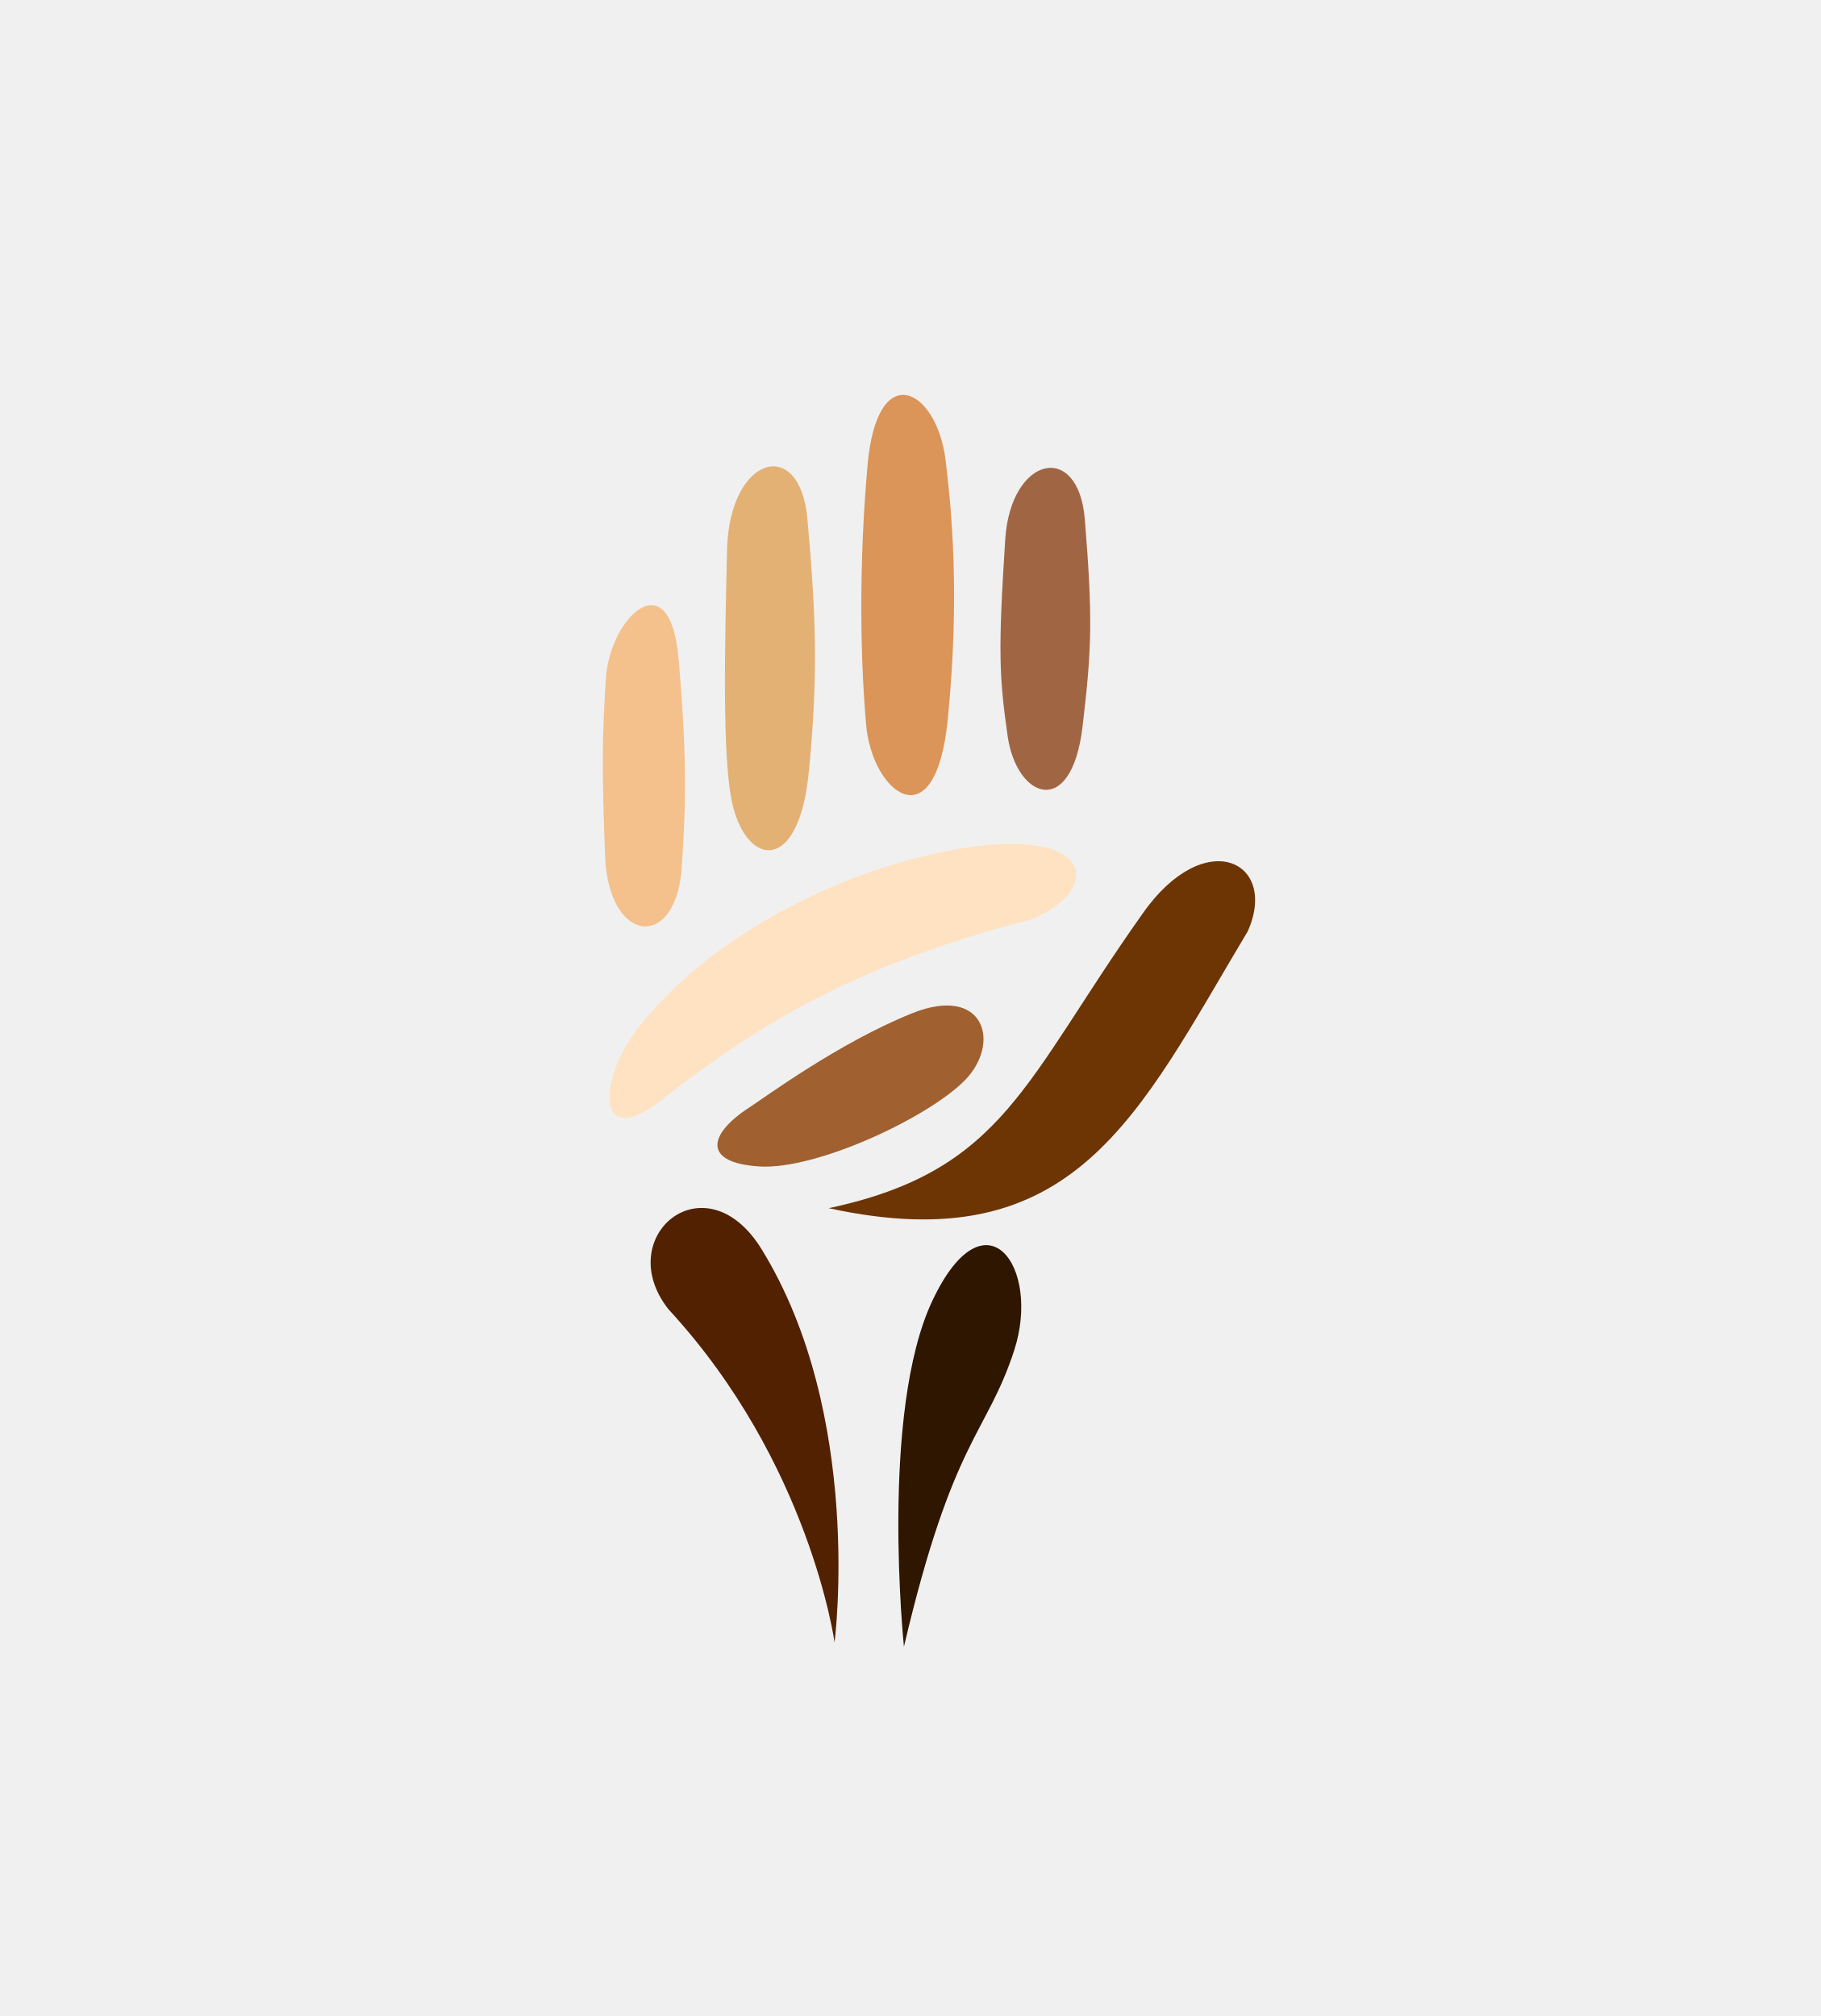
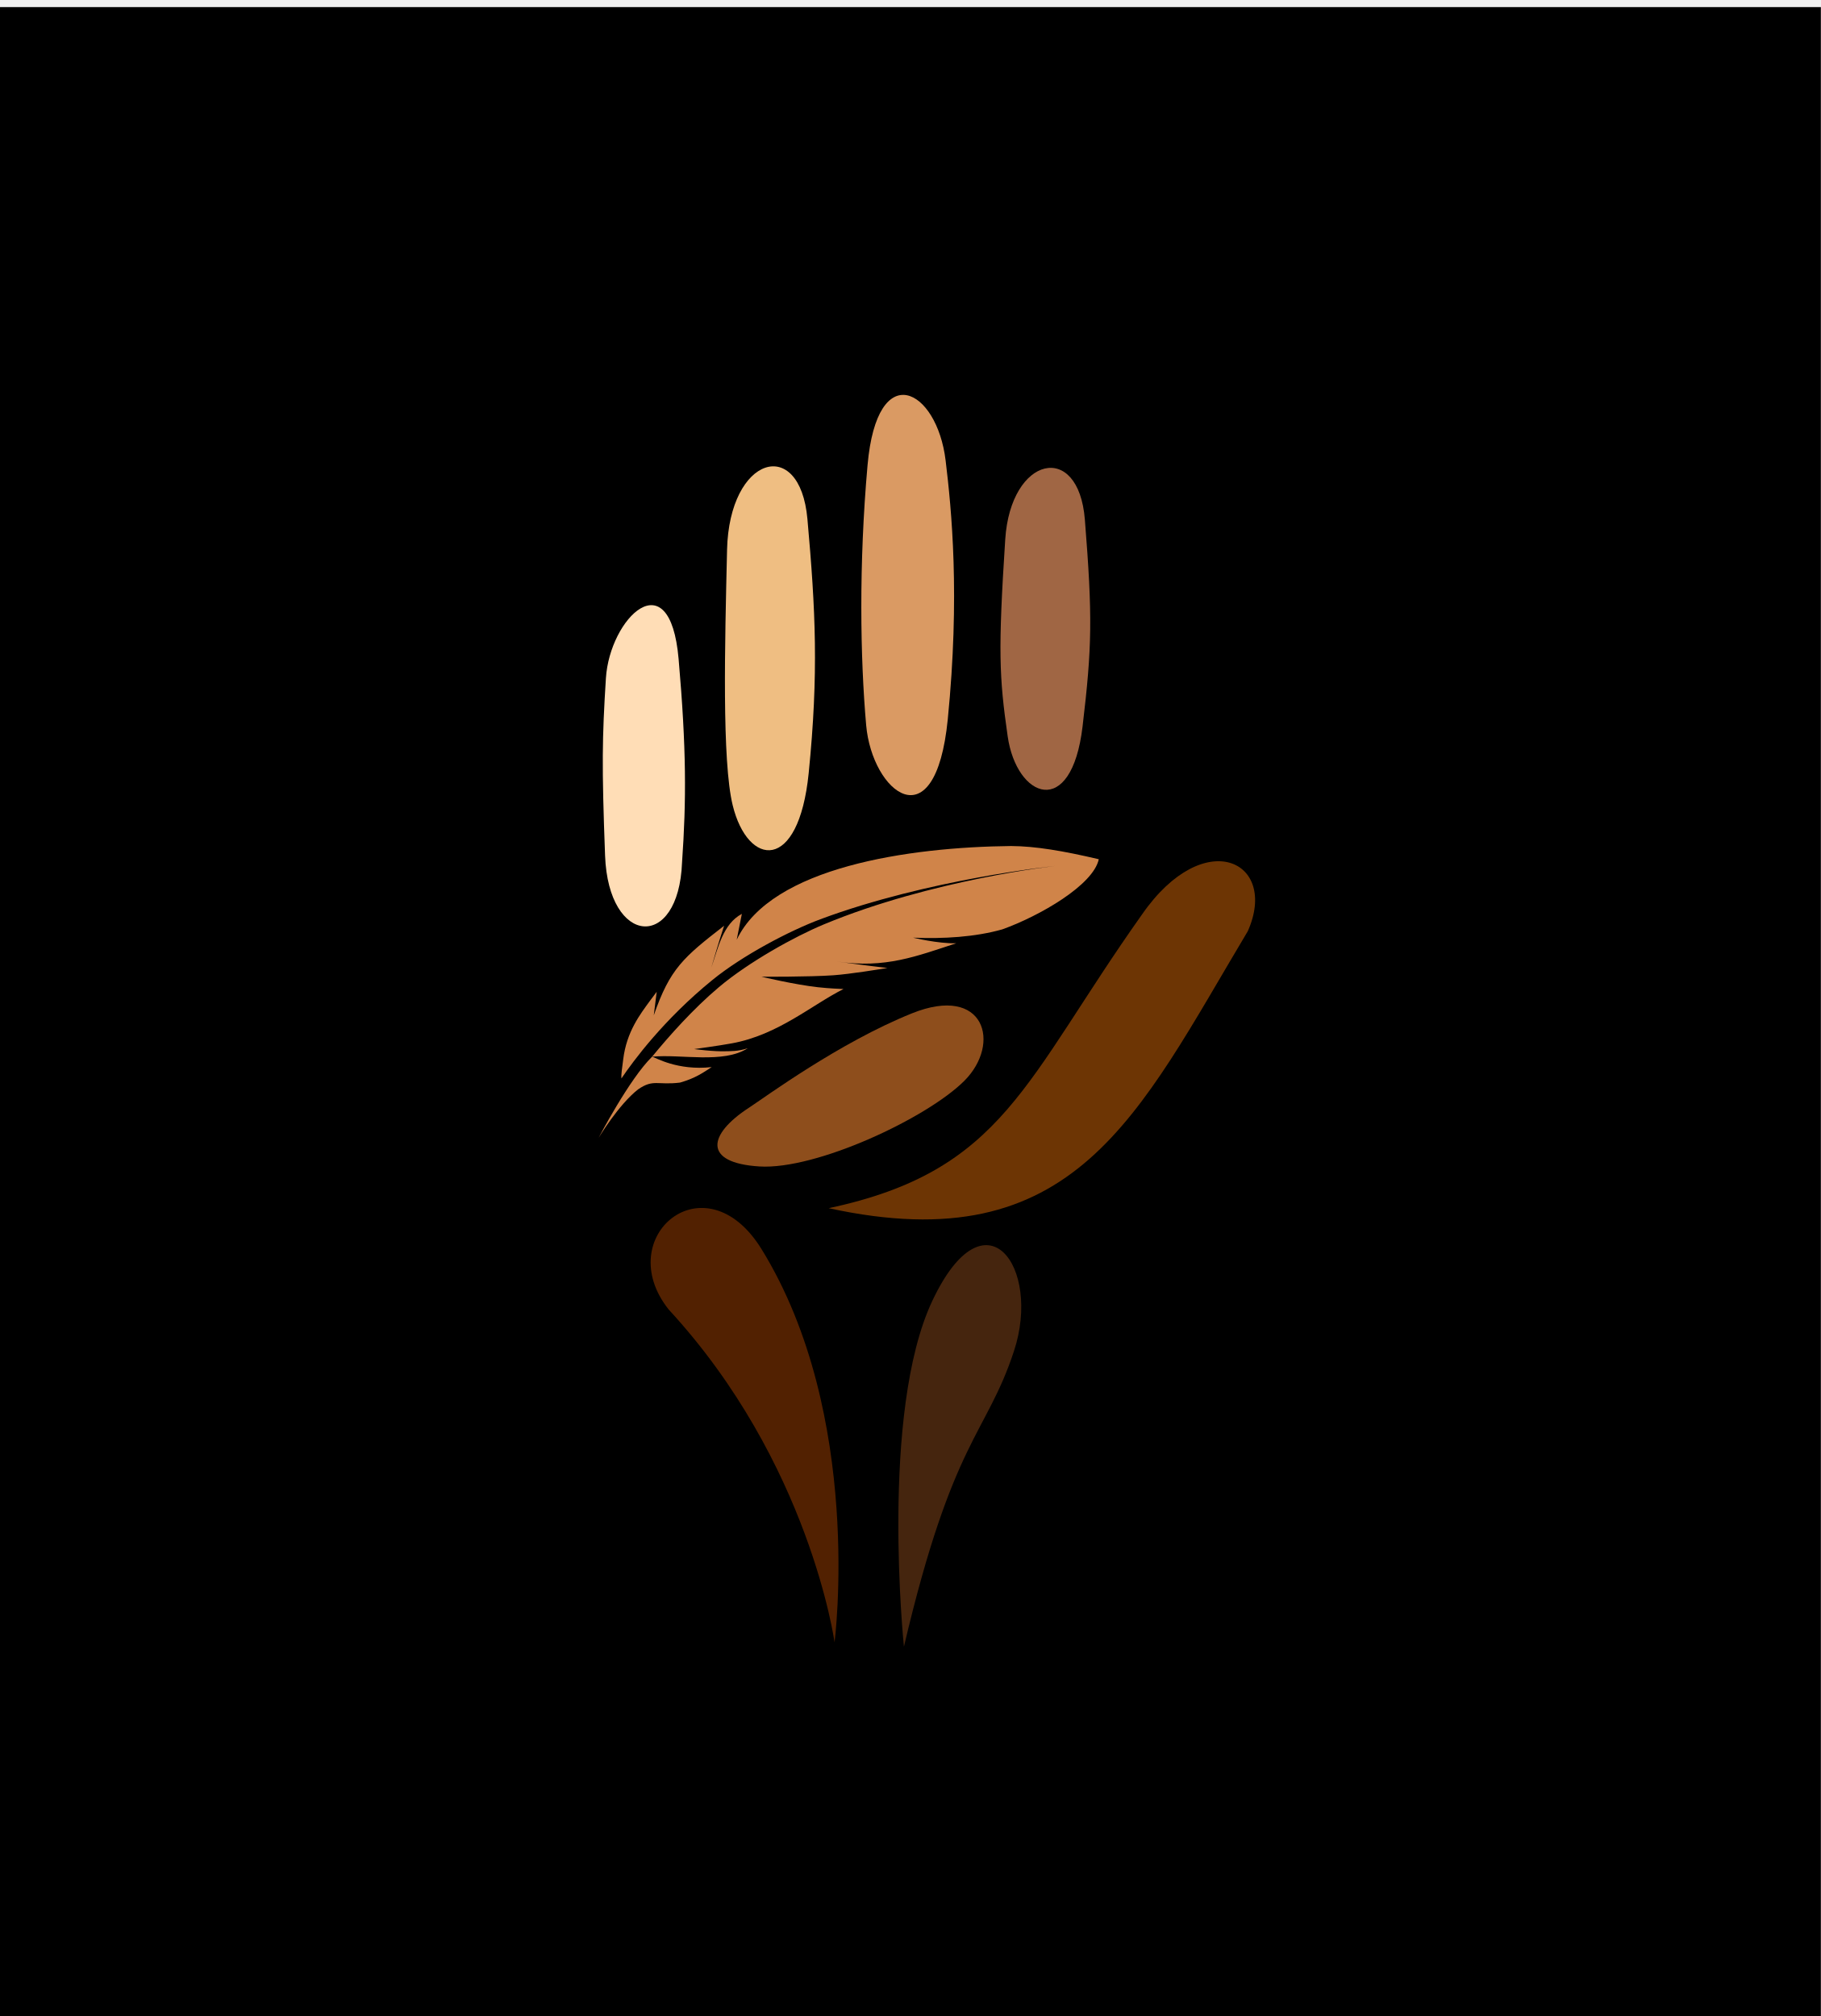
- <svg xmlns="http://www.w3.org/2000/svg" xmlns:xlink="http://www.w3.org/1999/xlink" width="193.756mm" height="214.538mm" viewBox="0 0 193.756 214.538" version="1.1" id="svg8">
+ <svg xmlns="http://www.w3.org/2000/svg" xmlns:xlink="http://www.w3.org/1999/xlink" id="svg8" version="1.1" viewBox="0 0 193.756 214.538" height="214.538mm" width="193.756mm">
  <defs id="defs2">
    <linearGradient id="linearGradient1018">
-       <stop style="stop-color:#fee2c1;stop-opacity:1" offset="0" id="stop1014" />
-       <stop id="stop1032" offset="0.304" style="stop-color:#f4c18c;stop-opacity:1" />
-       <stop style="stop-color:#db9558;stop-opacity:1" offset="0.515" id="stop1054" />
-       <stop id="stop1056" offset="0.678" style="stop-color:#a06644;stop-opacity:1" />
-       <stop style="stop-color:#7b4c2e;stop-opacity:1;" offset="0.781" id="stop1159" />
-       <stop style="stop-color:#2f1600;stop-opacity:1" offset="1" id="stop1016" />
+       <stop id="stop1014" offset="0" style="stop-color:#fee2c1;stop-opacity:1" />
+       <stop style="stop-color:#f4c18c;stop-opacity:1" offset="0.304" id="stop1032" />
+       <stop id="stop1054" offset="0.515" style="stop-color:#db9558;stop-opacity:1" />
+       <stop style="stop-color:#a06644;stop-opacity:1" offset="0.678" id="stop1056" />
+       <stop id="stop1159" offset="0.781" style="stop-color:#7b4c2e;stop-opacity:1;" />
+       <stop id="stop1016" offset="1" style="stop-color:#2f1600;stop-opacity:1" />
    </linearGradient>
-     <clipPath clipPathUnits="userSpaceOnUse" id="clipPath1222">
-       <path id="path1224" style="display:inline;fill:#ffffff;fill-opacity:1;stroke:none;stroke-width:0.265px;stroke-linecap:butt;stroke-linejoin:miter;stroke-opacity:1" d="m -168.171,89.069 c -17.674,10.895 -41.835,7.764 -41.835,7.764 0,0 4.784,-0.658 11.603,-3.193 6.819,-2.535 15.675,-6.949 23.817,-14.46 7.715,-6.134 16.166,3.878 6.414,9.889 z m -42.297,15.147 c 22.183,5.212 22.519,8.774 31.473,11.714 8.954,2.94 17.239,-3.074 5.345,-8.686 -11.893,-5.613 -36.818,-3.028 -36.818,-3.028 z m 57.34,-16.513 c -2.835,-4.347 -5.859,-4.914 -6.237,1.134 -0.378,6.048 5.143,17.835 9.112,21.804 3.969,3.969 10.3,2.173 7.182,-5.575 -3.118,-7.749 -8.902,-15.593 -10.057,-17.362 z m -10.678,8.504 c 3.979,18.683 13.576,20.813 31.278,33.356 9.526,6.618 5.67,14.552 -1.795,11.245 -19.592,-11.71 -35.207,-18.369 -29.482,-44.601 z m 18.748,-20.6 c -5.369,-3.961 -13.229,-4.252 -6.615,3.591 8.031,10.461 13.337,19.665 18.011,36.286 1.606,8.599 10.016,11.339 8.41,-3.307 -1.789,-13.762 -9.522,-28.837 -19.806,-36.569 z m 52.432,39.388 c -11.876,-0.77 -14.619,-0.649 -20.953,0.258 -6.617,0.947 -8.916,6.788 1.034,7.97 8.512,1.011 11.637,1.072 22.019,0.245 8.411,-0.67 6.769,-7.898 -2.1,-8.473 z m 7.898,-14.651 c -10.592,-0.939 -20.496,-0.779 -27.668,-0.149 -7.172,0.63 -12.623,7.366 0.6,8.683 13.224,1.317 22.326,0.405 27.561,-0.227 7.657,-0.924 11.014,-7.286 -0.493,-8.307 z m -9.019,-14.95 c -10.022,-0.234 -22.463,-0.553 -27.187,0.601 -6.56,1.604 -7.216,7.016 3.426,8.085 10.641,1.069 17.305,0.735 27.041,-0.134 8.914,-0.795 6.742,-8.319 -3.28,-8.553 z M -126.293,72.414 c -9.631,0.359 -10.186,7.834 -0.708,8.191 6.591,0.46 12.079,0.47 21.648,-0.367 10.642,-0.93 4.342,-7.335 -2.059,-7.736 -6.401,-0.4 -9.25,-0.448 -18.881,-0.088 z" />
+     <clipPath id="clipPath1222" clipPathUnits="userSpaceOnUse">
+       <path d="m -168.171,89.069 c -17.674,10.895 -41.835,7.764 -41.835,7.764 0,0 4.784,-0.658 11.603,-3.193 6.819,-2.535 15.675,-6.949 23.817,-14.46 7.715,-6.134 16.166,3.878 6.414,9.889 z m -42.297,15.147 c 22.183,5.212 22.519,8.774 31.473,11.714 8.954,2.94 17.239,-3.074 5.345,-8.686 -11.893,-5.613 -36.818,-3.028 -36.818,-3.028 z m 57.34,-16.513 c -2.835,-4.347 -5.859,-4.914 -6.237,1.134 -0.378,6.048 5.143,17.835 9.112,21.804 3.969,3.969 10.3,2.173 7.182,-5.575 -3.118,-7.749 -8.902,-15.593 -10.057,-17.362 z m -10.678,8.504 c 3.979,18.683 13.576,20.813 31.278,33.356 9.526,6.618 5.67,14.552 -1.795,11.245 -19.592,-11.71 -35.207,-18.369 -29.482,-44.601 z m 18.748,-20.6 c -5.369,-3.961 -13.229,-4.252 -6.615,3.591 8.031,10.461 13.337,19.665 18.011,36.286 1.606,8.599 10.016,11.339 8.41,-3.307 -1.789,-13.762 -9.522,-28.837 -19.806,-36.569 z m 52.432,39.388 c -11.876,-0.77 -14.619,-0.649 -20.953,0.258 -6.617,0.947 -8.916,6.788 1.034,7.97 8.512,1.011 11.637,1.072 22.019,0.245 8.411,-0.67 6.769,-7.898 -2.1,-8.473 z m 7.898,-14.651 c -10.592,-0.939 -20.496,-0.779 -27.668,-0.149 -7.172,0.63 -12.623,7.366 0.6,8.683 13.224,1.317 22.326,0.405 27.561,-0.227 7.657,-0.924 11.014,-7.286 -0.493,-8.307 z m -9.019,-14.95 c -10.022,-0.234 -22.463,-0.553 -27.187,0.601 -6.56,1.604 -7.216,7.016 3.426,8.085 10.641,1.069 17.305,0.735 27.041,-0.134 8.914,-0.795 6.742,-8.319 -3.28,-8.553 z M -126.293,72.414 c -9.631,0.359 -10.186,7.834 -0.708,8.191 6.591,0.46 12.079,0.47 21.648,-0.367 10.642,-0.93 4.342,-7.335 -2.059,-7.736 -6.401,-0.4 -9.25,-0.448 -18.881,-0.088 z" style="display:inline;fill:#ffffff;fill-opacity:1;stroke:none;stroke-width:0.265px;stroke-linecap:butt;stroke-linejoin:miter;stroke-opacity:1" id="path1224" />
    </clipPath>
-     <linearGradient xlink:href="#linearGradient1018" id="linearGradient1020" x1="140.372" y1="208.846" x2="71.892" y2="77.127" gradientUnits="userSpaceOnUse" />
+     <linearGradient gradientUnits="userSpaceOnUse" y2="77.127" x2="71.892" y1="208.846" x1="140.372" id="linearGradient1020" xlink:href="#linearGradient1018" />
  </defs>
-   <g id="layer2" style="display:none" transform="translate(-7.559524,-34.83736)">
-     <rect style="opacity:1;fill:#000000;fill-opacity:1;stroke:none;stroke-width:0.6;stroke-linejoin:bevel;stroke-miterlimit:4;stroke-dasharray:none;stroke-opacity:1;paint-order:markers fill stroke" id="rect905" width="194.512" height="213.782" x="6.804" y="35.593" />
+   <g transform="translate(-7.559524,-34.83736)" style="display:inline" id="layer2">
+     <rect y="35.593" x="6.804" height="213.782" width="194.512" id="rect905" style="opacity:1;fill:#000000;fill-opacity:1;stroke:none;stroke-width:0.6;stroke-linejoin:bevel;stroke-miterlimit:4;stroke-dasharray:none;stroke-opacity:1;paint-order:markers fill stroke" />
  </g>
-   <g transform="translate(-7.559524,-34.83736)" style="display:none" id="g1163">
-     <rect y="35.593" x="6.804" height="213.782" width="194.512" id="rect1161" style="opacity:1;fill:#ffffff;fill-opacity:1;stroke:none;stroke-width:0.6;stroke-linejoin:bevel;stroke-miterlimit:4;stroke-dasharray:none;stroke-opacity:1;paint-order:markers fill stroke" />
+   <g id="g1163" style="display:none" transform="translate(-7.559524,-34.83736)">
+     <rect style="opacity:1;fill:#ffffff;fill-opacity:1;stroke:none;stroke-width:0.6;stroke-linejoin:bevel;stroke-miterlimit:4;stroke-dasharray:none;stroke-opacity:1;paint-order:markers fill stroke" id="rect1161" width="194.512" height="213.782" x="6.804" y="35.593" />
  </g>
-   <g id="layer1" style="display:none" transform="translate(-7.559524,-34.83736)">
-     <path style="fill:#000000;fill-opacity:1;stroke:none;stroke-width:0.263px;stroke-linecap:butt;stroke-linejoin:miter;stroke-opacity:1" d="m 71.945,125.897 c 0.359,9.631 7.834,10.186 8.191,0.708 0.46,-6.591 0.47,-12.079 -0.367,-21.648 -0.93,-10.642 -7.335,-4.342 -7.736,2.059 -0.4,6.401 -0.448,9.25 -0.088,18.881 z" id="path873" />
-     <path style="fill:#000000;fill-opacity:1;stroke:none;stroke-width:0.276px;stroke-linecap:butt;stroke-linejoin:miter;stroke-opacity:1" d="m 84.925,93.352 c -0.234,10.022 -0.553,22.463 0.601,27.187 1.604,6.56 7.016,7.216 8.085,-3.426 1.069,-10.641 0.735,-17.305 -0.134,-27.041 -0.795,-8.914 -8.319,-6.742 -8.553,3.28 z" id="path890" />
-     <path style="fill:#000000;fill-opacity:1;stroke:none;stroke-width:0.27px;stroke-linecap:butt;stroke-linejoin:miter;stroke-opacity:1" d="m 99.875,84.333 c -0.939,10.592 -0.779,20.496 -0.149,27.668 0.63,7.172 7.366,12.623 8.683,-0.6 1.317,-13.224 0.405,-22.326 -0.227,-27.561 -0.924,-7.657 -7.286,-11.014 -8.307,0.493 z" id="path892" />
-     <path style="fill:#000000;fill-opacity:1;stroke:none;stroke-width:0.27px;stroke-linecap:butt;stroke-linejoin:miter;stroke-opacity:1" d="m 114.526,92.231 c -0.77,11.876 -0.649,14.619 0.258,20.953 0.947,6.617 6.788,8.916 7.97,-1.034 1.011,-8.512 1.072,-11.637 0.245,-22.019 -0.67,-8.411 -7.898,-6.769 -8.473,2.1 z" id="path894" />
-     <path style="fill:#000000;fill-opacity:1;stroke:none;stroke-width:0.265px;stroke-linecap:butt;stroke-linejoin:miter;stroke-opacity:1" d="m 75.139,144.662 c -3.961,5.369 -4.252,13.229 3.591,6.615 10.461,-8.031 19.665,-13.337 36.286,-18.011 8.599,-1.606 11.339,-10.016 -3.307,-8.41 -13.762,1.789 -28.837,9.522 -36.569,19.806 z" id="path825" />
-     <path style="fill:#000000;fill-opacity:1;stroke:none;stroke-width:0.265px;stroke-linecap:butt;stroke-linejoin:miter;stroke-opacity:1" d="m 95.738,163.41 c 18.683,-3.979 20.813,-13.576 33.356,-31.278 6.618,-9.526 14.552,-5.67 11.245,1.795 -11.71,19.592 -18.369,35.207 -44.601,29.482 z" id="path827" />
-     <path style="fill:#000000;fill-opacity:1;stroke:none;stroke-width:0.265px;stroke-linecap:butt;stroke-linejoin:miter;stroke-opacity:1" d="m 87.234,152.732 c -4.347,2.835 -4.914,5.859 1.134,6.237 6.048,0.378 17.835,-5.143 21.804,-9.112 3.969,-3.969 2.173,-10.3 -5.575,-7.182 -7.749,3.118 -15.593,8.902 -17.362,10.057 z" id="path829" />
-     <path style="fill:#000000;fill-opacity:1;stroke:none;stroke-width:0.265px;stroke-linecap:butt;stroke-linejoin:miter;stroke-opacity:1" d="m 103.746,210.073 c 5.212,-22.183 8.774,-22.519 11.714,-31.473 2.94,-8.954 -3.074,-17.239 -8.686,-5.345 -5.613,11.893 -3.028,36.818 -3.028,36.818 z" id="path831" />
-     <path style="fill:#000000;fill-opacity:1;stroke:none;stroke-width:0.265px;stroke-linecap:butt;stroke-linejoin:miter;stroke-opacity:1" d="m 88.6,167.775 c 10.895,17.674 7.764,41.835 7.764,41.835 0,0 -0.658,-4.784 -3.193,-11.603 -2.535,-6.819 -6.949,-15.675 -14.46,-23.817 -6.134,-7.715 3.878,-16.166 9.889,-6.414 z" id="path833" />
+   <g transform="translate(-7.559524,-34.83736)" style="display:none" id="layer1">
+     <path id="path873" d="m 71.945,125.897 c 0.359,9.631 7.834,10.186 8.191,0.708 0.46,-6.591 0.47,-12.079 -0.367,-21.648 -0.93,-10.642 -7.335,-4.342 -7.736,2.059 -0.4,6.401 -0.448,9.25 -0.088,18.881 z" style="fill:#000000;fill-opacity:1;stroke:none;stroke-width:0.263px;stroke-linecap:butt;stroke-linejoin:miter;stroke-opacity:1" />
+     <path id="path890" d="m 84.925,93.352 c -0.234,10.022 -0.553,22.463 0.601,27.187 1.604,6.56 7.016,7.216 8.085,-3.426 1.069,-10.641 0.735,-17.305 -0.134,-27.041 -0.795,-8.914 -8.319,-6.742 -8.553,3.28 z" style="fill:#000000;fill-opacity:1;stroke:none;stroke-width:0.276px;stroke-linecap:butt;stroke-linejoin:miter;stroke-opacity:1" />
+     <path id="path892" d="m 99.875,84.333 c -0.939,10.592 -0.779,20.496 -0.149,27.668 0.63,7.172 7.366,12.623 8.683,-0.6 1.317,-13.224 0.405,-22.326 -0.227,-27.561 -0.924,-7.657 -7.286,-11.014 -8.307,0.493 z" style="fill:#000000;fill-opacity:1;stroke:none;stroke-width:0.27px;stroke-linecap:butt;stroke-linejoin:miter;stroke-opacity:1" />
+     <path id="path894" d="m 114.526,92.231 c -0.77,11.876 -0.649,14.619 0.258,20.953 0.947,6.617 6.788,8.916 7.97,-1.034 1.011,-8.512 1.072,-11.637 0.245,-22.019 -0.67,-8.411 -7.898,-6.769 -8.473,2.1 z" style="fill:#000000;fill-opacity:1;stroke:none;stroke-width:0.27px;stroke-linecap:butt;stroke-linejoin:miter;stroke-opacity:1" />
+     <path id="path825" d="m 75.139,144.662 c -3.961,5.369 -4.252,13.229 3.591,6.615 10.461,-8.031 19.665,-13.337 36.286,-18.011 8.599,-1.606 11.339,-10.016 -3.307,-8.41 -13.762,1.789 -28.837,9.522 -36.569,19.806 z" style="fill:#000000;fill-opacity:1;stroke:none;stroke-width:0.265px;stroke-linecap:butt;stroke-linejoin:miter;stroke-opacity:1" />
+     <path id="path827" d="m 95.738,163.41 c 18.683,-3.979 20.813,-13.576 33.356,-31.278 6.618,-9.526 14.552,-5.67 11.245,1.795 -11.71,19.592 -18.369,35.207 -44.601,29.482 z" style="fill:#000000;fill-opacity:1;stroke:none;stroke-width:0.265px;stroke-linecap:butt;stroke-linejoin:miter;stroke-opacity:1" />
+     <path id="path829" d="m 87.234,152.732 c -4.347,2.835 -4.914,5.859 1.134,6.237 6.048,0.378 17.835,-5.143 21.804,-9.112 3.969,-3.969 2.173,-10.3 -5.575,-7.182 -7.749,3.118 -15.593,8.902 -17.362,10.057 z" style="fill:#000000;fill-opacity:1;stroke:none;stroke-width:0.265px;stroke-linecap:butt;stroke-linejoin:miter;stroke-opacity:1" />
+     <path id="path831" d="m 103.746,210.073 c 5.212,-22.183 8.774,-22.519 11.714,-31.473 2.94,-8.954 -3.074,-17.239 -8.686,-5.345 -5.613,11.893 -3.028,36.818 -3.028,36.818 z" style="fill:#000000;fill-opacity:1;stroke:none;stroke-width:0.265px;stroke-linecap:butt;stroke-linejoin:miter;stroke-opacity:1" />
+     <path id="path833" d="m 88.6,167.775 c 10.895,17.674 7.764,41.835 7.764,41.835 0,0 -0.658,-4.784 -3.193,-11.603 -2.535,-6.819 -6.949,-15.675 -14.46,-23.817 -6.134,-7.715 3.878,-16.166 9.889,-6.414 z" style="fill:#000000;fill-opacity:1;stroke:none;stroke-width:0.265px;stroke-linecap:butt;stroke-linejoin:miter;stroke-opacity:1" />
  </g>
-   <g style="display:none" id="g880" transform="translate(-7.559524,-34.83736)">
-     <path id="path878" style="fill:#ffffff;fill-opacity:1;stroke:none;stroke-width:0.265px;stroke-linecap:butt;stroke-linejoin:miter;stroke-opacity:1" d="m 88.6,167.775 c 10.895,17.674 7.764,41.835 7.764,41.835 0,0 -0.658,-4.784 -3.193,-11.603 -2.535,-6.819 -6.949,-15.675 -14.46,-23.817 -6.134,-7.715 3.878,-16.166 9.889,-6.414 z m 15.147,42.297 c 5.212,-22.183 8.774,-22.519 11.714,-31.473 2.94,-8.954 -3.074,-17.239 -8.686,-5.345 -5.613,11.893 -3.028,36.818 -3.028,36.818 z m -16.513,-57.34 c -4.347,2.835 -4.914,5.859 1.134,6.237 6.048,0.378 17.835,-5.143 21.804,-9.112 3.969,-3.969 2.173,-10.3 -5.575,-7.182 -7.749,3.118 -15.593,8.902 -17.362,10.057 z m 8.504,10.678 c 18.683,-3.979 20.813,-13.576 33.356,-31.278 6.618,-9.526 14.552,-5.67 11.245,1.795 -11.71,19.592 -18.369,35.207 -44.601,29.482 z M 75.139,144.662 c -3.961,5.369 -4.252,13.229 3.591,6.615 10.461,-8.031 19.665,-13.337 36.286,-18.011 8.599,-1.606 11.339,-10.016 -3.307,-8.41 -13.762,1.789 -28.837,9.522 -36.569,19.806 z M 114.526,92.231 c -0.77,11.876 -0.649,14.619 0.258,20.953 0.947,6.617 6.788,8.916 7.97,-1.034 1.011,-8.512 1.072,-11.637 0.245,-22.019 -0.67,-8.411 -7.898,-6.769 -8.473,2.1 z M 99.875,84.333 c -0.939,10.592 -0.779,20.496 -0.149,27.668 0.63,7.172 7.366,12.623 8.683,-0.6 1.317,-13.224 0.405,-22.326 -0.227,-27.561 -0.924,-7.657 -7.286,-11.014 -8.307,0.493 z m -14.95,9.019 c -0.234,10.022 -0.553,22.463 0.601,27.187 1.604,6.56 7.016,7.216 8.085,-3.426 1.069,-10.641 0.735,-17.305 -0.134,-27.041 -0.795,-8.914 -8.319,-6.742 -8.553,3.28 z M 71.945,125.897 c 0.359,9.631 7.834,10.186 8.191,0.708 0.46,-6.591 0.47,-12.079 -0.367,-21.648 -0.93,-10.642 -7.335,-4.342 -7.736,2.059 -0.4,6.401 -0.448,9.25 -0.088,18.881 z" />
+   <g transform="translate(-7.559524,-34.83736)" id="g880" style="display:none">
+     <path d="m 88.6,167.775 c 10.895,17.674 7.764,41.835 7.764,41.835 0,0 -0.658,-4.784 -3.193,-11.603 -2.535,-6.819 -6.949,-15.675 -14.46,-23.817 -6.134,-7.715 3.878,-16.166 9.889,-6.414 z m 15.147,42.297 c 5.212,-22.183 8.774,-22.519 11.714,-31.473 2.94,-8.954 -3.074,-17.239 -8.686,-5.345 -5.613,11.893 -3.028,36.818 -3.028,36.818 z m -16.513,-57.34 c -4.347,2.835 -4.914,5.859 1.134,6.237 6.048,0.378 17.835,-5.143 21.804,-9.112 3.969,-3.969 2.173,-10.3 -5.575,-7.182 -7.749,3.118 -15.593,8.902 -17.362,10.057 z m 8.504,10.678 c 18.683,-3.979 20.813,-13.576 33.356,-31.278 6.618,-9.526 14.552,-5.67 11.245,1.795 -11.71,19.592 -18.369,35.207 -44.601,29.482 z M 75.139,144.662 c -3.961,5.369 -4.252,13.229 3.591,6.615 10.461,-8.031 19.665,-13.337 36.286,-18.011 8.599,-1.606 11.339,-10.016 -3.307,-8.41 -13.762,1.789 -28.837,9.522 -36.569,19.806 z M 114.526,92.231 c -0.77,11.876 -0.649,14.619 0.258,20.953 0.947,6.617 6.788,8.916 7.97,-1.034 1.011,-8.512 1.072,-11.637 0.245,-22.019 -0.67,-8.411 -7.898,-6.769 -8.473,2.1 z M 99.875,84.333 c -0.939,10.592 -0.779,20.496 -0.149,27.668 0.63,7.172 7.366,12.623 8.683,-0.6 1.317,-13.224 0.405,-22.326 -0.227,-27.561 -0.924,-7.657 -7.286,-11.014 -8.307,0.493 z m -14.95,9.019 c -0.234,10.022 -0.553,22.463 0.601,27.187 1.604,6.56 7.016,7.216 8.085,-3.426 1.069,-10.641 0.735,-17.305 -0.134,-27.041 -0.795,-8.914 -8.319,-6.742 -8.553,3.28 z M 71.945,125.897 c 0.359,9.631 7.834,10.186 8.191,0.708 0.46,-6.591 0.47,-12.079 -0.367,-21.648 -0.93,-10.642 -7.335,-4.342 -7.736,2.059 -0.4,6.401 -0.448,9.25 -0.088,18.881 z" style="fill:#ffffff;fill-opacity:1;stroke:none;stroke-width:0.265px;stroke-linecap:butt;stroke-linejoin:miter;stroke-opacity:1" id="path878" />
  </g>
-   <g id="g1098" style="display:inline" transform="translate(-7.559524,-34.83736)">
-     <path style="fill:#f4c18c;fill-opacity:1;stroke:none;stroke-width:0.263px;stroke-linecap:butt;stroke-linejoin:miter;stroke-opacity:1" d="m 71.945,125.897 c 0.359,9.631 7.834,10.186 8.191,0.708 0.46,-6.591 0.47,-12.079 -0.367,-21.648 -0.93,-10.642 -7.335,-4.342 -7.736,2.059 -0.4,6.401 -0.448,9.25 -0.088,18.881 z" id="path1080" />
-     <path style="fill:#e4b174;fill-opacity:1;stroke:none;stroke-width:0.276px;stroke-linecap:butt;stroke-linejoin:miter;stroke-opacity:1" d="m 84.925,93.352 c -0.234,10.022 -0.553,22.463 0.601,27.187 1.604,6.56 7.016,7.216 8.085,-3.426 1.069,-10.641 0.735,-17.305 -0.134,-27.041 -0.795,-8.914 -8.319,-6.742 -8.553,3.28 z" id="path1082" />
-     <path style="fill:#db9558;fill-opacity:1;stroke:none;stroke-width:0.27px;stroke-linecap:butt;stroke-linejoin:miter;stroke-opacity:1" d="m 99.875,84.333 c -0.939,10.592 -0.779,20.496 -0.149,27.668 0.63,7.172 7.366,12.623 8.683,-0.6 1.317,-13.224 0.405,-22.326 -0.227,-27.561 -0.924,-7.657 -7.286,-11.014 -8.307,0.493 z" id="path1084" />
-     <path style="fill:#a06644;fill-opacity:1;stroke:none;stroke-width:0.27px;stroke-linecap:butt;stroke-linejoin:miter;stroke-opacity:1" d="m 114.526,92.231 c -0.77,11.876 -0.649,14.619 0.258,20.953 0.947,6.617 6.788,8.916 7.97,-1.034 1.011,-8.512 1.072,-11.637 0.245,-22.019 -0.67,-8.411 -7.898,-6.769 -8.473,2.1 z" id="path1086" />
-     <path style="fill:#fee2c1;fill-opacity:1;stroke:none;stroke-width:0.265px;stroke-linecap:butt;stroke-linejoin:miter;stroke-opacity:1" d="m 75.139,144.662 c -3.961,5.369 -4.252,13.229 3.591,6.615 10.461,-8.031 19.665,-13.337 36.286,-18.011 8.599,-1.606 11.339,-10.016 -3.307,-8.41 -13.762,1.789 -28.837,9.522 -36.569,19.806 z" id="path1088" />
-     <path style="fill:#6d3504;fill-opacity:1;stroke:none;stroke-width:0.265px;stroke-linecap:butt;stroke-linejoin:miter;stroke-opacity:1" d="m 95.738,163.41 c 18.683,-3.979 20.813,-13.576 33.356,-31.278 6.618,-9.526 14.552,-5.67 11.245,1.795 -11.71,19.592 -18.369,35.207 -44.601,29.482 z" id="path1090" />
-     <path style="fill:#a06030;fill-opacity:1;stroke:none;stroke-width:0.265px;stroke-linecap:butt;stroke-linejoin:miter;stroke-opacity:1" d="m 87.234,152.732 c -4.347,2.835 -4.914,5.859 1.134,6.237 6.048,0.378 17.835,-5.143 21.804,-9.112 3.969,-3.969 2.173,-10.3 -5.575,-7.182 -7.749,3.118 -15.593,8.902 -17.362,10.057 z" id="path1092" />
-     <path style="fill:#2f1600;fill-opacity:1;stroke:none;stroke-width:0.265px;stroke-linecap:butt;stroke-linejoin:miter;stroke-opacity:1" d="m 103.746,210.073 c 5.212,-22.183 8.774,-22.519 11.714,-31.473 2.94,-8.954 -3.074,-17.239 -8.686,-5.345 -5.613,11.893 -3.028,36.818 -3.028,36.818 z" id="path1094" />
-     <path style="fill:#522101;fill-opacity:1;stroke:none;stroke-width:0.265px;stroke-linecap:butt;stroke-linejoin:miter;stroke-opacity:1" d="m 88.6,167.775 c 10.895,17.674 7.764,41.835 7.764,41.835 0,0 -0.658,-4.784 -3.193,-11.603 -2.535,-6.819 -6.949,-15.675 -14.46,-23.817 -6.134,-7.715 3.878,-16.166 9.889,-6.414 z" id="path1096" />
+   <g transform="translate(-7.559524,-34.83736)" style="display:inline" id="g1098">
+     <path id="path1080" d="m 71.945,125.897 c 0.359,9.631 7.834,10.186 8.191,0.708 0.46,-6.591 0.47,-12.079 -0.367,-21.648 -0.93,-10.642 -7.335,-4.342 -7.736,2.059 -0.4,6.401 -0.448,9.25 -0.088,18.881 z" style="fill:#ffddb6;fill-opacity:1;stroke:none;stroke-width:0.263px;stroke-linecap:butt;stroke-linejoin:miter;stroke-opacity:1" />
+     <path id="path1082" d="m 84.925,93.352 c -0.234,10.022 -0.553,22.463 0.601,27.187 1.604,6.56 7.016,7.216 8.085,-3.426 1.069,-10.641 0.735,-17.305 -0.134,-27.041 -0.795,-8.914 -8.319,-6.742 -8.553,3.28 z" style="fill:#efbe82;fill-opacity:1;stroke:none;stroke-width:0.276px;stroke-linecap:butt;stroke-linejoin:miter;stroke-opacity:1" />
+     <path id="path1084" d="m 99.875,84.333 c -0.939,10.592 -0.779,20.496 -0.149,27.668 0.63,7.172 7.366,12.623 8.683,-0.6 1.317,-13.224 0.405,-22.326 -0.227,-27.561 -0.924,-7.657 -7.286,-11.014 -8.307,0.493 z" style="fill:#da9a63;fill-opacity:1;stroke:none;stroke-width:0.27px;stroke-linecap:butt;stroke-linejoin:miter;stroke-opacity:1" />
+     <path id="path1086" d="m 114.526,92.231 c -0.77,11.876 -0.649,14.619 0.258,20.953 0.947,6.617 6.788,8.916 7.97,-1.034 1.011,-8.512 1.072,-11.637 0.245,-22.019 -0.67,-8.411 -7.898,-6.769 -8.473,2.1 z" style="fill:#a06644;fill-opacity:1;stroke:none;stroke-width:0.27px;stroke-linecap:butt;stroke-linejoin:miter;stroke-opacity:1" />
+     <path id="path1088" style="fill:#d08449;fill-opacity:1;stroke:none;stroke-width:0.265px;stroke-linecap:butt;stroke-linejoin:miter;stroke-opacity:1" d="m 115.162,124.869 c -10.907,0.113 -25.519,2.243 -29.21,9.975 l 0.548,-2.755 c -2.016,1.074 -2.525,3.614 -3.25,5.718 0,0 0.747,-2.6 1.36,-4.452 -4.337,3.365 -5.759,4.567 -7.482,9.53 l 0.31,-2.501 c -0.243,0.315 -0.484,0.636 -0.723,0.965 -1.028,1.417 -2.484,3.278 -2.84,6.226 -0.116,0.961 -0.233,1.584 -0.189,2.028 1.215,-1.802 4.485,-6.256 9.695,-10.491 3.201,-2.602 8.184,-5.223 11.462,-6.446 11.485,-4.286 25.006,-5.679 25.006,-5.679 0,0 -13.165,1.463 -24.605,6.214 -3.165,1.314 -8.036,4.034 -11.173,6.676 -2.758,2.323 -5.321,5.215 -7.123,7.412 3.092,-0.299 7.57,0.78 10.185,-0.905 -1.03,0.357 -1.988,0.311 -2.281,0.324 -1.287,0.06 -3.426,-0.23 -3.426,-0.23 0,0 2.68,-0.362 4.011,-0.611 4.93,-0.896 8.53,-4.106 11.88,-5.781 -0.403,-0.02 -1.42,-0.048 -2.727,-0.191 -2.434,-0.266 -6.004,-1.117 -6.004,-1.117 v -5.3e-4 c 0,0 5.111,0.029 7.667,-0.155 1.794,-0.129 4.975,-0.649 5.731,-0.775 -2.455,-0.279 -5.373,-0.69 -5.373,-0.69 5.157,0.779 8.504,-0.576 12.696,-1.937 -1.952,0.042 -4.586,-0.599 -4.586,-0.599 3.23,0.137 6.589,-0.064 9.49,-0.882 3.968,-1.421 9.68,-4.704 10.269,-7.465 -3.824,-0.897 -6.744,-1.387 -9.319,-1.405 z m -38.213,22.419 c -2.411,2.344 -5.688,8.628 -5.688,8.628 0,0 2.127,-3.539 4.199,-5.151 1.633,-1.126 2.041,-0.424 4.457,-0.72 1.629,-0.464 2.405,-1.024 3.374,-1.65 -3.672,0.408 -6.02,-1.042 -6.343,-1.107 z" />
+     <path id="path1090" d="m 95.738,163.41 c 18.683,-3.979 20.813,-13.576 33.356,-31.278 6.618,-9.526 14.552,-5.67 11.245,1.795 -11.71,19.592 -18.369,35.207 -44.601,29.482 z" style="fill:#6d3504;fill-opacity:1;stroke:none;stroke-width:0.265px;stroke-linecap:butt;stroke-linejoin:miter;stroke-opacity:1" />
+     <path id="path1092" d="m 87.234,152.732 c -4.347,2.835 -4.914,5.859 1.134,6.237 6.048,0.378 17.835,-5.143 21.804,-9.112 3.969,-3.969 2.173,-10.3 -5.575,-7.182 -7.749,3.118 -15.593,8.902 -17.362,10.057 z" style="fill:#8e4e1c;fill-opacity:1;stroke:none;stroke-width:0.265px;stroke-linecap:butt;stroke-linejoin:miter;stroke-opacity:1" />
+     <path id="path1094" d="m 103.746,210.073 c 5.212,-22.183 8.774,-22.519 11.714,-31.473 2.94,-8.954 -3.074,-17.239 -8.686,-5.345 -5.613,11.893 -3.028,36.818 -3.028,36.818 z" style="fill:#45250e;fill-opacity:1;stroke:none;stroke-width:0.265px;stroke-linecap:butt;stroke-linejoin:miter;stroke-opacity:1" />
+     <path id="path1096" d="m 88.6,167.775 c 10.895,17.674 7.764,41.835 7.764,41.835 0,0 -0.658,-4.784 -3.193,-11.603 -2.535,-6.819 -6.949,-15.675 -14.46,-23.817 -6.134,-7.715 3.878,-16.166 9.889,-6.414 z" style="fill:#522101;fill-opacity:1;stroke:none;stroke-width:0.265px;stroke-linecap:butt;stroke-linejoin:miter;stroke-opacity:1" />
  </g>
-   <g id="g1172" style="display:none" transform="translate(-7.559524,-34.83736)">
-     <path style="fill:#fed701;fill-opacity:1;stroke:none;stroke-width:0.263px;stroke-linecap:butt;stroke-linejoin:miter;stroke-opacity:1" d="m 71.945,125.897 c 0.359,9.631 7.834,10.186 8.191,0.708 0.46,-6.591 0.47,-12.079 -0.367,-21.648 -0.93,-10.642 -7.335,-4.342 -7.736,2.059 -0.4,6.401 -0.448,9.25 -0.088,18.881 z" id="path1154" />
-     <path style="fill:#6dc002;fill-opacity:1;stroke:none;stroke-width:0.276px;stroke-linecap:butt;stroke-linejoin:miter;stroke-opacity:1" d="m 84.925,93.352 c -0.234,10.022 -0.553,22.463 0.601,27.187 1.604,6.56 7.016,7.216 8.085,-3.426 1.069,-10.641 0.735,-17.305 -0.134,-27.041 -0.795,-8.914 -8.319,-6.742 -8.553,3.28 z" id="path1156" />
-     <path style="fill:#275e9a;fill-opacity:1;stroke:none;stroke-width:0.27px;stroke-linecap:butt;stroke-linejoin:miter;stroke-opacity:1" d="m 99.875,84.333 c -0.939,10.592 -0.779,20.496 -0.149,27.668 0.63,7.172 7.366,12.623 8.683,-0.6 1.317,-13.224 0.405,-22.326 -0.227,-27.561 -0.924,-7.657 -7.286,-11.014 -8.307,0.493 z" id="path1158" />
-     <path style="fill:#4f0066;fill-opacity:1;stroke:none;stroke-width:0.27px;stroke-linecap:butt;stroke-linejoin:miter;stroke-opacity:1" d="m 114.526,92.231 c -0.77,11.876 -0.649,14.619 0.258,20.953 0.947,6.617 6.788,8.916 7.97,-1.034 1.011,-8.512 1.072,-11.637 0.245,-22.019 -0.67,-8.411 -7.898,-6.769 -8.473,2.1 z" id="path1160" />
-     <path style="fill:#fe991d;fill-opacity:1;stroke:none;stroke-width:0.265px;stroke-linecap:butt;stroke-linejoin:miter;stroke-opacity:1" d="m 75.139,144.662 c -3.961,5.369 -4.252,13.229 3.591,6.615 10.461,-8.031 19.665,-13.337 36.286,-18.011 8.599,-1.606 11.339,-10.016 -3.307,-8.41 -13.762,1.789 -28.837,9.522 -36.569,19.806 z" id="path1162" />
-     <path style="fill:#603812;fill-opacity:1;stroke:none;stroke-width:0.265px;stroke-linecap:butt;stroke-linejoin:miter;stroke-opacity:1" d="m 95.738,163.41 c 18.683,-3.979 20.813,-13.576 33.356,-31.278 6.618,-9.526 14.552,-5.67 11.245,1.795 -11.71,19.592 -18.369,35.207 -44.601,29.482 z" id="path1164" />
-     <path style="fill:#d2480b;fill-opacity:1;stroke:none;stroke-width:0.265px;stroke-linecap:butt;stroke-linejoin:miter;stroke-opacity:1" d="m 87.234,152.732 c -4.347,2.835 -4.914,5.859 1.134,6.237 6.048,0.378 17.835,-5.143 21.804,-9.112 3.969,-3.969 2.173,-10.3 -5.575,-7.182 -7.749,3.118 -15.593,8.902 -17.362,10.057 z" id="path1166" />
-     <path style="fill:#deaa87;fill-opacity:1;stroke:none;stroke-width:0.265px;stroke-linecap:butt;stroke-linejoin:miter;stroke-opacity:1" d="m 103.746,210.073 c 5.212,-22.183 8.774,-22.519 11.714,-31.473 2.94,-8.954 -3.074,-17.239 -8.686,-5.345 -5.613,11.893 -3.028,36.818 -3.028,36.818 z" id="path1168" />
-     <path style="fill:#a05a2c;fill-opacity:1;stroke:none;stroke-width:0.265px;stroke-linecap:butt;stroke-linejoin:miter;stroke-opacity:1" d="m 88.6,167.775 c 10.895,17.674 7.764,41.835 7.764,41.835 0,0 -0.658,-4.784 -3.193,-11.603 -2.535,-6.819 -6.949,-15.675 -14.46,-23.817 -6.134,-7.715 3.878,-16.166 9.889,-6.414 z" id="path1170" />
+   <g transform="translate(-7.559524,-34.83736)" style="display:none" id="g1172">
+     <path id="path1154" d="m 71.945,125.897 c 0.359,9.631 7.834,10.186 8.191,0.708 0.46,-6.591 0.47,-12.079 -0.367,-21.648 -0.93,-10.642 -7.335,-4.342 -7.736,2.059 -0.4,6.401 -0.448,9.25 -0.088,18.881 z" style="fill:#fed701;fill-opacity:1;stroke:none;stroke-width:0.263px;stroke-linecap:butt;stroke-linejoin:miter;stroke-opacity:1" />
+     <path id="path1156" d="m 84.925,93.352 c -0.234,10.022 -0.553,22.463 0.601,27.187 1.604,6.56 7.016,7.216 8.085,-3.426 1.069,-10.641 0.735,-17.305 -0.134,-27.041 -0.795,-8.914 -8.319,-6.742 -8.553,3.28 z" style="fill:#6dc002;fill-opacity:1;stroke:none;stroke-width:0.276px;stroke-linecap:butt;stroke-linejoin:miter;stroke-opacity:1" />
+     <path id="path1158" d="m 99.875,84.333 c -0.939,10.592 -0.779,20.496 -0.149,27.668 0.63,7.172 7.366,12.623 8.683,-0.6 1.317,-13.224 0.405,-22.326 -0.227,-27.561 -0.924,-7.657 -7.286,-11.014 -8.307,0.493 z" style="fill:#275e9a;fill-opacity:1;stroke:none;stroke-width:0.27px;stroke-linecap:butt;stroke-linejoin:miter;stroke-opacity:1" />
+     <path id="path1160" d="m 114.526,92.231 c -0.77,11.876 -0.649,14.619 0.258,20.953 0.947,6.617 6.788,8.916 7.97,-1.034 1.011,-8.512 1.072,-11.637 0.245,-22.019 -0.67,-8.411 -7.898,-6.769 -8.473,2.1 z" style="fill:#4f0066;fill-opacity:1;stroke:none;stroke-width:0.27px;stroke-linecap:butt;stroke-linejoin:miter;stroke-opacity:1" />
+     <path id="path1162" d="m 75.139,144.662 c -3.961,5.369 -4.252,13.229 3.591,6.615 10.461,-8.031 19.665,-13.337 36.286,-18.011 8.599,-1.606 11.339,-10.016 -3.307,-8.41 -13.762,1.789 -28.837,9.522 -36.569,19.806 z" style="fill:#fe991d;fill-opacity:1;stroke:none;stroke-width:0.265px;stroke-linecap:butt;stroke-linejoin:miter;stroke-opacity:1" />
+     <path id="path1164" d="m 95.738,163.41 c 18.683,-3.979 20.813,-13.576 33.356,-31.278 6.618,-9.526 14.552,-5.67 11.245,1.795 -11.71,19.592 -18.369,35.207 -44.601,29.482 z" style="fill:#603812;fill-opacity:1;stroke:none;stroke-width:0.265px;stroke-linecap:butt;stroke-linejoin:miter;stroke-opacity:1" />
+     <path id="path1166" d="m 87.234,152.732 c -4.347,2.835 -4.914,5.859 1.134,6.237 6.048,0.378 17.835,-5.143 21.804,-9.112 3.969,-3.969 2.173,-10.3 -5.575,-7.182 -7.749,3.118 -15.593,8.902 -17.362,10.057 z" style="fill:#d2480b;fill-opacity:1;stroke:none;stroke-width:0.265px;stroke-linecap:butt;stroke-linejoin:miter;stroke-opacity:1" />
+     <path id="path1168" d="m 103.746,210.073 c 5.212,-22.183 8.774,-22.519 11.714,-31.473 2.94,-8.954 -3.074,-17.239 -8.686,-5.345 -5.613,11.893 -3.028,36.818 -3.028,36.818 z" style="fill:#deaa87;fill-opacity:1;stroke:none;stroke-width:0.265px;stroke-linecap:butt;stroke-linejoin:miter;stroke-opacity:1" />
+     <path id="path1170" d="m 88.6,167.775 c 10.895,17.674 7.764,41.835 7.764,41.835 0,0 -0.658,-4.784 -3.193,-11.603 -2.535,-6.819 -6.949,-15.675 -14.46,-23.817 -6.134,-7.715 3.878,-16.166 9.889,-6.414 z" style="fill:#a05a2c;fill-opacity:1;stroke:none;stroke-width:0.265px;stroke-linecap:butt;stroke-linejoin:miter;stroke-opacity:1" />
  </g>
-   <g id="g970" style="display:none" transform="translate(-7.559524,-34.83736)">
-     <path id="path968" style="fill:url(#linearGradient1020);fill-opacity:1;stroke:none;stroke-width:0.265px;stroke-linecap:butt;stroke-linejoin:miter;stroke-opacity:0.944" d="m 95.738,163.41 c 18.683,-3.979 20.813,-13.576 33.356,-31.278 6.618,-9.526 14.552,-5.67 11.245,1.795 -11.71,19.592 -18.369,35.207 -44.601,29.482 z M 87.234,152.732 c -4.347,2.835 -4.914,5.859 1.134,6.237 6.048,0.378 17.835,-5.143 21.804,-9.112 3.969,-3.969 2.173,-10.3 -5.575,-7.182 -7.749,3.118 -15.593,8.902 -17.362,10.057 z m -12.095,-8.07 c -3.961,5.369 -4.252,13.229 3.591,6.615 10.461,-8.031 19.665,-13.337 36.286,-18.011 8.599,-1.606 11.339,-10.016 -3.307,-8.41 -13.762,1.789 -28.837,9.522 -36.569,19.806 z m 28.608,65.41 c 5.212,-22.183 8.774,-22.519 11.714,-31.473 2.94,-8.954 -3.074,-17.239 -8.686,-5.345 -5.613,11.893 -3.028,36.818 -3.028,36.818 z M 88.6,167.775 c 10.895,17.674 7.764,41.835 7.764,41.835 0,0 -0.658,-4.784 -3.193,-11.603 -2.535,-6.819 -6.949,-15.675 -14.46,-23.817 -6.134,-7.715 3.878,-16.166 9.889,-6.414 z M 114.526,92.231 c -0.77,11.876 -0.649,14.619 0.258,20.953 0.947,6.617 6.788,8.916 7.97,-1.034 1.011,-8.512 1.072,-11.637 0.245,-22.019 -0.67,-8.411 -7.898,-6.769 -8.473,2.1 z M 99.875,84.333 c -0.939,10.592 -0.779,20.496 -0.149,27.668 0.63,7.172 7.366,12.623 8.683,-0.6 1.317,-13.224 0.405,-22.326 -0.227,-27.561 -0.924,-7.657 -7.286,-11.014 -8.307,0.493 z m -14.95,9.019 c -0.234,10.022 -0.553,22.463 0.601,27.187 1.604,6.56 7.016,7.216 8.085,-3.426 1.069,-10.641 0.735,-17.305 -0.134,-27.041 -0.795,-8.914 -8.319,-6.742 -8.553,3.28 z M 71.945,125.897 c 0.359,9.631 7.834,10.186 8.191,0.708 0.46,-6.591 0.47,-12.079 -0.367,-21.648 -0.93,-10.642 -7.335,-4.342 -7.736,2.059 -0.4,6.401 -0.448,9.25 -0.088,18.881 z" />
+   <g transform="translate(-7.559524,-34.83736)" style="display:none" id="g970">
+     <path d="m 95.738,163.41 c 18.683,-3.979 20.813,-13.576 33.356,-31.278 6.618,-9.526 14.552,-5.67 11.245,1.795 -11.71,19.592 -18.369,35.207 -44.601,29.482 z M 87.234,152.732 c -4.347,2.835 -4.914,5.859 1.134,6.237 6.048,0.378 17.835,-5.143 21.804,-9.112 3.969,-3.969 2.173,-10.3 -5.575,-7.182 -7.749,3.118 -15.593,8.902 -17.362,10.057 z m -12.095,-8.07 c -3.961,5.369 -4.252,13.229 3.591,6.615 10.461,-8.031 19.665,-13.337 36.286,-18.011 8.599,-1.606 11.339,-10.016 -3.307,-8.41 -13.762,1.789 -28.837,9.522 -36.569,19.806 z m 28.608,65.41 c 5.212,-22.183 8.774,-22.519 11.714,-31.473 2.94,-8.954 -3.074,-17.239 -8.686,-5.345 -5.613,11.893 -3.028,36.818 -3.028,36.818 z M 88.6,167.775 c 10.895,17.674 7.764,41.835 7.764,41.835 0,0 -0.658,-4.784 -3.193,-11.603 -2.535,-6.819 -6.949,-15.675 -14.46,-23.817 -6.134,-7.715 3.878,-16.166 9.889,-6.414 z M 114.526,92.231 c -0.77,11.876 -0.649,14.619 0.258,20.953 0.947,6.617 6.788,8.916 7.97,-1.034 1.011,-8.512 1.072,-11.637 0.245,-22.019 -0.67,-8.411 -7.898,-6.769 -8.473,2.1 z M 99.875,84.333 c -0.939,10.592 -0.779,20.496 -0.149,27.668 0.63,7.172 7.366,12.623 8.683,-0.6 1.317,-13.224 0.405,-22.326 -0.227,-27.561 -0.924,-7.657 -7.286,-11.014 -8.307,0.493 z m -14.95,9.019 c -0.234,10.022 -0.553,22.463 0.601,27.187 1.604,6.56 7.016,7.216 8.085,-3.426 1.069,-10.641 0.735,-17.305 -0.134,-27.041 -0.795,-8.914 -8.319,-6.742 -8.553,3.28 z M 71.945,125.897 c 0.359,9.631 7.834,10.186 8.191,0.708 0.46,-6.591 0.47,-12.079 -0.367,-21.648 -0.93,-10.642 -7.335,-4.342 -7.736,2.059 -0.4,6.401 -0.448,9.25 -0.088,18.881 z" style="fill:url(#linearGradient1020);fill-opacity:1;stroke:none;stroke-width:0.265px;stroke-linecap:butt;stroke-linejoin:miter;stroke-opacity:0.944" id="path968" />
  </g>
</svg>
